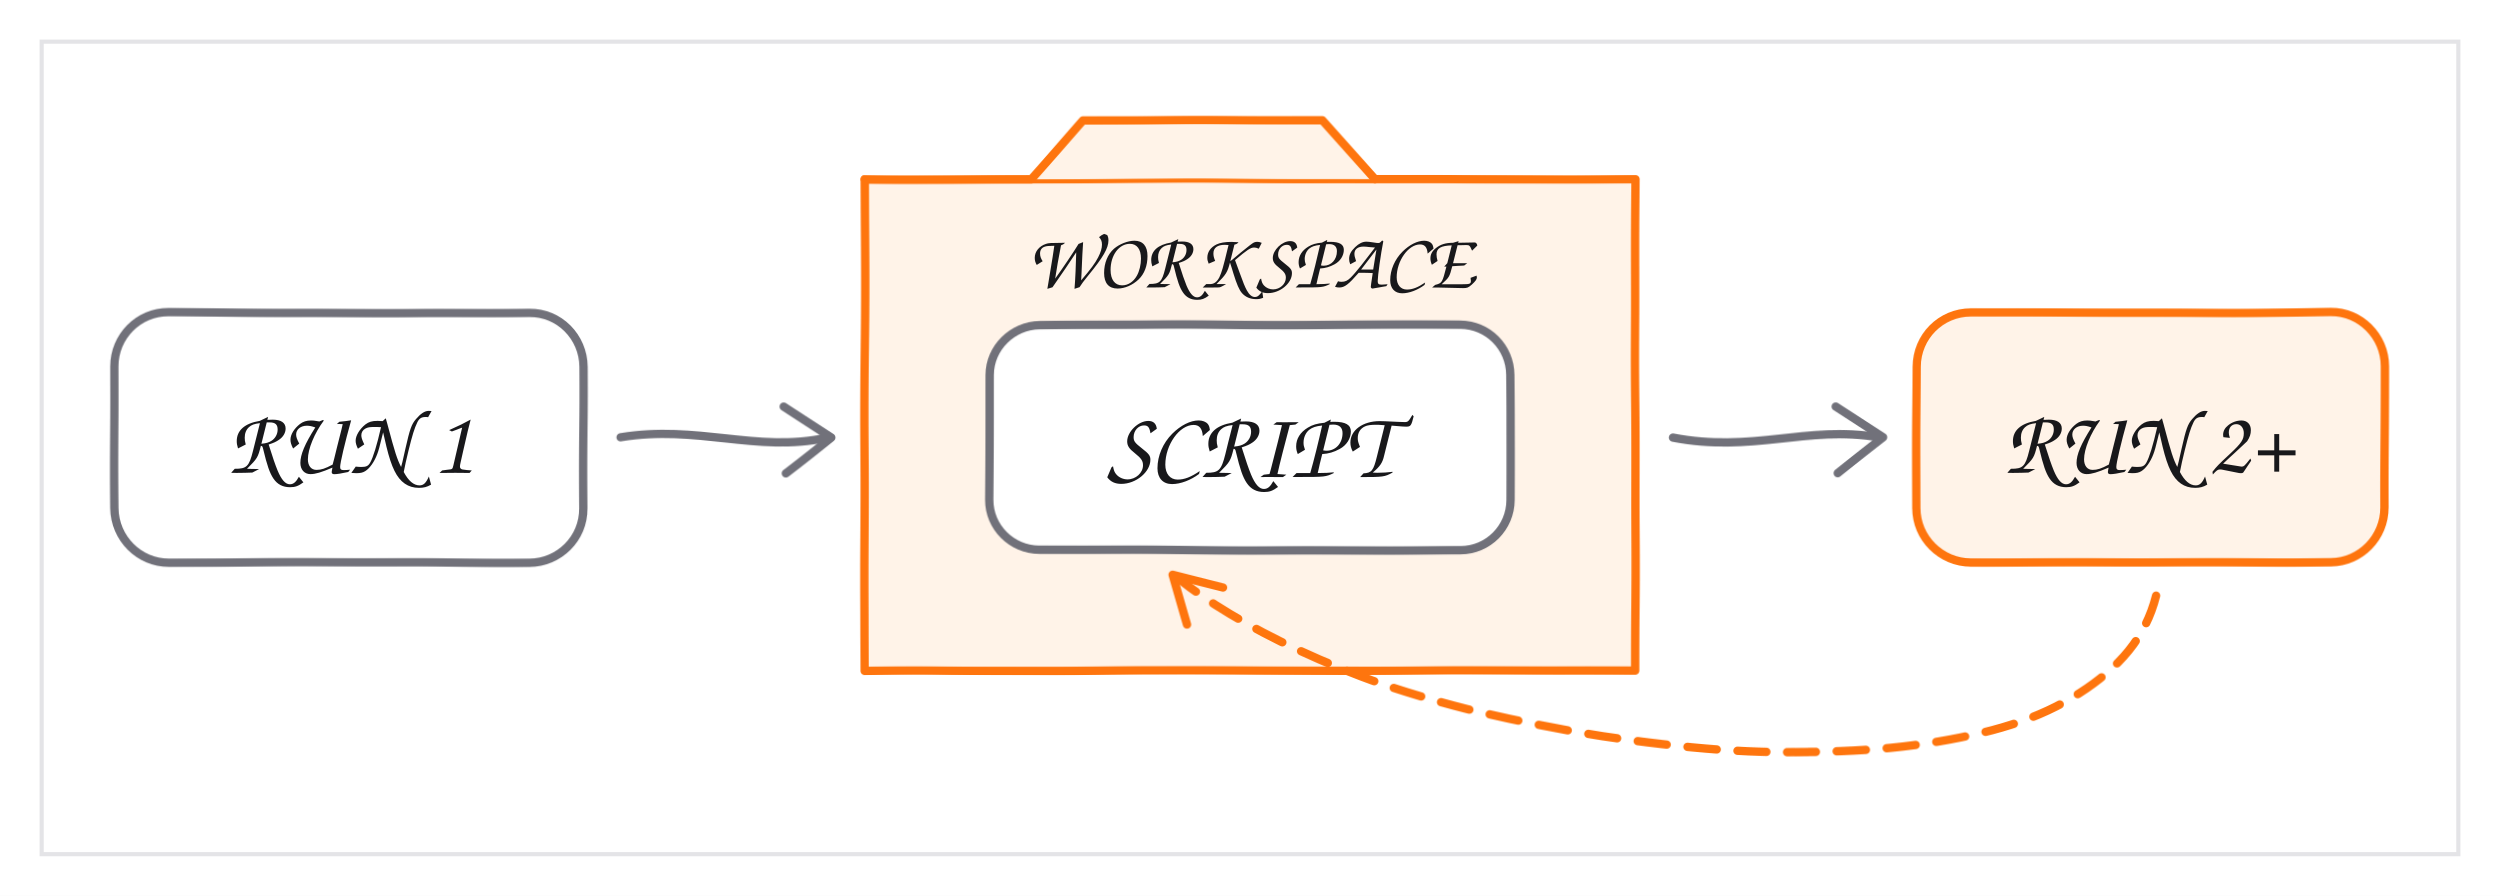
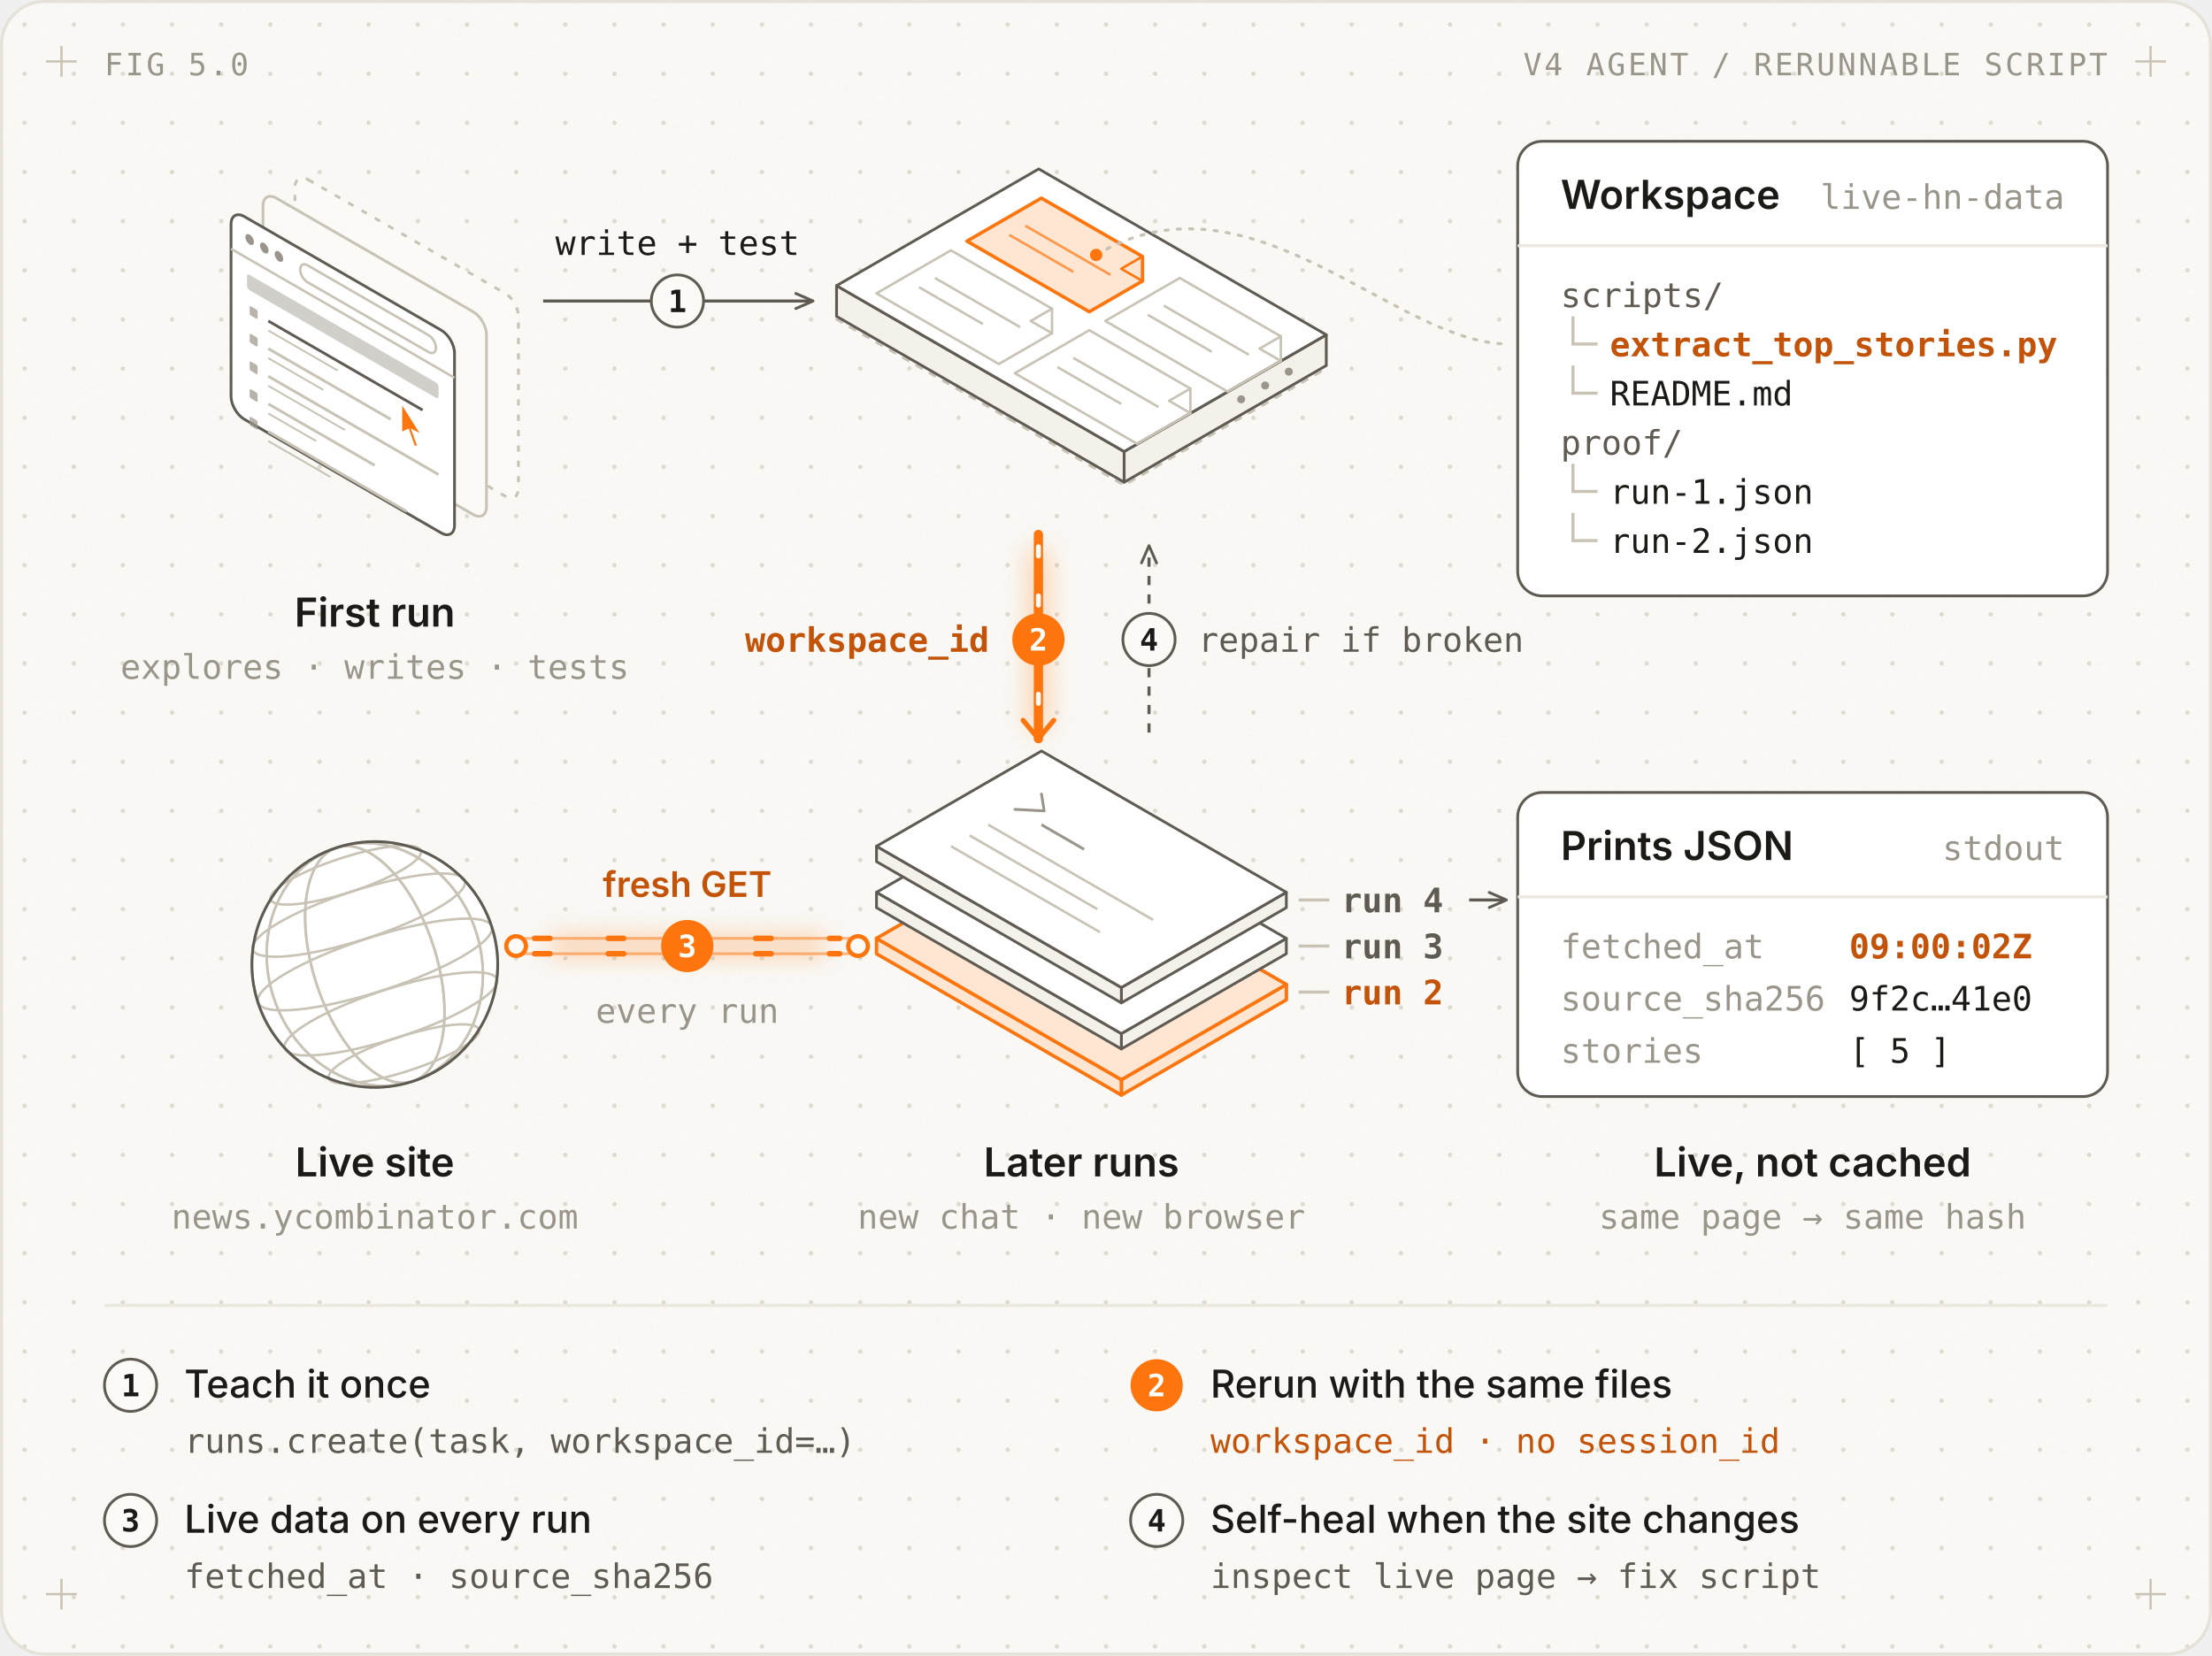
- <svg xmlns="http://www.w3.org/2000/svg" width="1200" height="430" viewBox="0 0 1200 430" role="img" aria-labelledby="title desc">
+ <svg xmlns="http://www.w3.org/2000/svg" viewBox="0 0 720 539" width="720" height="539" role="img" aria-labelledby="t d" fill="none">
+   <style>.s{font-family:Geist, Inter, -apple-system, BlinkMacSystemFont, 'Segoe UI', Helvetica, Arial, sans-serif}.m{font-family:'Geist Mono', ui-monospace, SFMono-Regular, Menlo, monospace}text{font-kerning:normal}@keyframes fr{to{stroke-dashoffset:-24}}@keyframes fl{to{stroke-dashoffset:24}}@keyframes fd{to{stroke-dashoffset:-16}}@keyframes cur{0%,100%{transform:translate(0,0)}35%,50%{transform:translate(-30px,9px)}75%{transform:translate(-14px,18px)}}@media (prefers-reduced-motion:no-preference){.pkr{animation:fr 1s linear infinite}.pkl{animation:fl 1.5s linear infinite}.pkd{animation:fd 1.2s linear infinite}.cur{animation:cur 6s ease-in-out infinite}}@keyframes spin{0%{transform:scaleX(0)}16.7%{transform:scaleX(.5)}33.3%{transform:scaleX(.866)}50%{transform:scaleX(1)}66.7%{transform:scaleX(.866)}83.3%{transform:scaleX(.5)}100%{transform:scaleX(0)}}.ma{display:none}@media (prefers-reduced-motion:no-preference){.ms{display:none}.ma{display:inline}.mer{transform-origin:122px 314px;animation:spin 18s linear infinite}}@keyframes pl0{0%,31.8%{fill-opacity:1;stroke-opacity:1}33.3%,100%{fill-opacity:0;stroke-opacity:0}}@keyframes v0{0%,31.8%{fill-opacity:1}33.3%,100%{fill-opacity:0}}@keyframes rl0{0%,0.0%{fill:#5F5B53}1.5%,31.8%{fill:#C4530A}33.3%,100%{fill:#5F5B53}}@media (prefers-reduced-motion:no-preference){.pl0{animation:pl0 7.5s linear infinite}.v0{animation:v0 7.5s linear infinite}.rl0{animation:rl0 7.5s linear infinite}}@keyframes pl1{0%,33.3%{fill-opacity:0;stroke-opacity:0}34.8%,65.2%{fill-opacity:1;stroke-opacity:1}66.7%,100%{fill-opacity:0;stroke-opacity:0}}@keyframes v1{0%,33.3%{fill-opacity:0}34.8%,65.2%{fill-opacity:1}66.7%,100%{fill-opacity:0}}@keyframes rl1{0%,33.3%{fill:#5F5B53}34.8%,65.2%{fill:#C4530A}66.7%,100%{fill:#5F5B53}}@media (prefers-reduced-motion:no-preference){.pl1{animation:pl1 7.5s linear infinite}.v1{animation:v1 7.5s linear infinite}.rl1{animation:rl1 7.5s linear infinite}}@keyframes pl2{0%,66.7%{fill-opacity:0;stroke-opacity:0}68.2%,98.5%{fill-opacity:1;stroke-opacity:1}100%{fill-opacity:0;stroke-opacity:0}}@keyframes v2{0%,66.7%{fill-opacity:0}68.2%,98.5%{fill-opacity:1}100%{fill-opacity:0}}@keyframes rl2{0%,66.7%{fill:#5F5B53}68.2%,98.5%{fill:#C4530A}100.0%,100%{fill:#5F5B53}}@media (prefers-reduced-motion:no-preference){.pl2{animation:pl2 7.5s linear infinite}.v2{animation:v2 7.5s linear infinite}.rl2{animation:rl2 7.5s linear infinite}}.rl0{fill:#C4530A}</style>
  <defs>
-     <filter id="rough">
-       <feTurbulence type="fractalNoise" baseFrequency=".01" numOctaves="2" seed="23" result="noise" />
-       <feDisplacementMap in="SourceGraphic" in2="noise" scale="1.4" />
+     <pattern id="dots" width="16" height="16" patternUnits="userSpaceOnUse">
+       <circle cx="8" cy="8" r="0.7" fill="#DDD8CD" />
+     </pattern>
+     <filter id="grain" x="0" y="0" width="100%" height="100%">
+       <feTurbulence type="fractalNoise" baseFrequency="0.9" numOctaves="2" seed="7" stitchTiles="stitch" />
+       <feColorMatrix values="0 0 0 0 0.5  0 0 0 0 0.5  0 0 0 0 0.5  0 0 0 0.05 0" />
+     </filter>
+     <clipPath id="card">
+       <rect x="0.5" y="0.5" width="719" height="538" rx="14" />
+     </clipPath>
+     <marker id="ah" viewBox="0 0 10 10" refX="8.5" refY="5" markerWidth="7" markerHeight="7" orient="auto-start-reverse">
+       <path d="M1 1.5 L9 5 L1 8.5" stroke="#5F5B53" stroke-width="1.3" fill="none" stroke-linejoin="round" stroke-linecap="round" />
+     </marker>
+     <marker id="ao" viewBox="0 0 10 10" refX="8.5" refY="5" markerWidth="7" markerHeight="7" orient="auto-start-reverse">
+       <path d="M1 1.5 L9 5 L1 8.5" stroke="#FE750E" stroke-width="1.3" fill="none" stroke-linejoin="round" stroke-linecap="round" />
+     </marker>
+     <filter id="glow" filterUnits="userSpaceOnUse" x="0" y="0" width="720" height="539">
+       <feGaussianBlur stdDeviation="4" />
    </filter>
  </defs>
-   <rect width="1200" height="430" fill="#FFFFFF" />
-   <rect x="20" y="20" width="1160" height="390" fill="none" stroke="#E4E4E7" stroke-width="2" />
-   <g fill="none" stroke-linecap="round" stroke-linejoin="round" filter="url(#rough)">
-     <rect x="55" y="150" width="225" height="120" rx="26" fill="#FFFFFF" stroke="#71717A" stroke-width="4" />
-     <path d="M298 210 C335 204 362 217 397 210" stroke="#71717A" stroke-width="4" />
-     <path d="M376 195 L399 210 L377 227" stroke="#71717A" stroke-width="4" />
-     <path d="M415 86 L785 86 L785 322 L415 322 Z" fill="#FFF3E8" stroke="#FE750E" stroke-width="4" />
-     <path d="M415 86 L495 86 L520 58 L635 58 L660 86" fill="#FFF3E8" stroke="#FE750E" stroke-width="4" />
-     <rect x="475" y="156" width="250" height="108" rx="24" fill="#FFFFFF" stroke="#71717A" stroke-width="4" />
-     <path d="M803 210 C840 217 867 204 902 210" stroke="#71717A" stroke-width="4" />
-     <path d="M881 195 L904 210 L882 227" stroke="#71717A" stroke-width="4" />
-     <rect x="920" y="150" width="225" height="120" rx="26" fill="#FFF3E8" stroke="#FE750E" stroke-width="4" />
-     <path d="M1035 286 C1015 364 870 379 710 342 C646 327 592 299 566 278" stroke="#FE750E" stroke-width="4" stroke-dasharray="14 10" />
-     <path d="M587 282 L563 276 L570 300" stroke="#FE750E" stroke-width="4" />
-   </g>
-   <g font-family="Virgil, Comic Sans MS, cursive" text-anchor="middle">
-     <text x="168" y="227" font-size="44" fill="#18181B">RUN 1</text>
-     <text x="600" y="138" font-size="38" fill="#18181B">WORKSPACE</text>
-     <text x="600" y="229" font-size="46" fill="#18181B">SCRIPT</text>
-     <text x="1032" y="227" font-size="44" fill="#18181B">RUN 2+</text>
-   </g>
+   <rect x="0.5" y="0.5" width="719" height="538" rx="14" fill="#FBFAF7" />
+   <g clip-path="url(#card)">
+     <rect width="720" height="539" fill="url(#dots)" />
+     <rect width="720" height="539" filter="url(#grain)" />
+   </g>
+   <rect x="0.5" y="0.5" width="719" height="538" rx="14" fill="none" stroke="#E6E2D9" />
+   <path d="M15 20h10M20 15v10" stroke="#C9C3B6" stroke-width="0.75" />
+   <path d="M695 20h10M700 15v10" stroke="#C9C3B6" stroke-width="0.75" />
+   <path d="M15 519h10M20 514v10" stroke="#C9C3B6" stroke-width="0.75" />
+   <path d="M695 519h10M700 514v10" stroke="#C9C3B6" stroke-width="0.75" />
+   <text x="34.0" y="24.5" font-size="10" fill="#9A958A" letter-spacing="0.08em" class="m">FIG 5.0</text>
+   <text x="686.0" y="24.5" font-size="10" fill="#9A958A" text-anchor="end" letter-spacing="0.08em" class="m">V4 AGENT / RERUNNABLE SCRIPT</text>
+   <g transform="matrix(0.866,0.5,0,1,96.0,122.0)">
+     <rect x="0" y="-66" width="84" height="66" rx="5" fill="#FBFAF7" stroke="#C9C3B6" stroke-width="0.9" stroke-dasharray="2 3" vector-effect="non-scaling-stroke" />
+   </g>
+   <g transform="matrix(0.866,0.5,0,1,85.6,128.0)">
+     <rect x="0" y="-66" width="84" height="66" rx="5" fill="#FBFAF7" stroke="#C9C3B6" stroke-width="0.9" vector-effect="non-scaling-stroke" />
+   </g>
+   <g transform="matrix(0.866,0.5,0,1,75.2,134.0)">
+     <rect x="0" y="-66" width="84" height="66" rx="5" fill="#FFFFFF" stroke="#5F5B53" stroke-width="0.9" vector-effect="non-scaling-stroke" />
+     <line x1="0" y1="-53" x2="84" y2="-53" stroke="#C9C3B6" stroke-width="0.8" vector-effect="non-scaling-stroke" />
+     <circle cx="7.0" cy="-59.5" r="1.6" fill="#9A958A" />
+     <circle cx="12.5" cy="-59.5" r="1.6" fill="#9A958A" />
+     <circle cx="18.0" cy="-59.5" r="1.6" fill="#9A958A" />
+     <rect x="26" y="-62" width="51" height="5.5" rx="2.75" stroke="#C9C3B6" stroke-width="0.8" vector-effect="non-scaling-stroke" />
+     <rect x="6" y="-48" width="72" height="5" rx="1" fill="#9A958A" fill-opacity=".45" />
+     <rect x="7" y="-38" width="3" height="3" rx=".5" fill="#9A958A" fill-opacity=".7" />
+     <line x1="14" y1="-36.5" x2="72" y2="-36.5" stroke="#5F5B53" stroke-width="0.9" vector-effect="non-scaling-stroke" />
+     <line x1="14" y1="-33.4" x2="40.1" y2="-33.4" stroke="#C9C3B6" stroke-width="0.6" vector-effect="non-scaling-stroke" />
+     <rect x="7" y="-29" width="3" height="3" rx=".5" fill="#9A958A" fill-opacity=".7" />
+     <line x1="14" y1="-27.5" x2="60" y2="-27.5" stroke="#C9C3B6" stroke-width="0.9" vector-effect="non-scaling-stroke" />
+     <line x1="14" y1="-24.4" x2="34.7" y2="-24.4" stroke="#C9C3B6" stroke-width="0.6" vector-effect="non-scaling-stroke" />
+     <rect x="7" y="-20" width="3" height="3" rx=".5" fill="#9A958A" fill-opacity=".7" />
+     <line x1="14" y1="-18.5" x2="78" y2="-18.5" stroke="#C9C3B6" stroke-width="0.9" vector-effect="non-scaling-stroke" />
+     <line x1="14" y1="-15.4" x2="42.8" y2="-15.4" stroke="#C9C3B6" stroke-width="0.6" vector-effect="non-scaling-stroke" />
+     <rect x="7" y="-11" width="3" height="3" rx=".5" fill="#9A958A" fill-opacity=".7" />
+     <line x1="14" y1="-9.5" x2="54" y2="-9.5" stroke="#C9C3B6" stroke-width="0.9" vector-effect="non-scaling-stroke" />
+     <line x1="14" y1="-6.4" x2="32.0" y2="-6.4" stroke="#C9C3B6" stroke-width="0.6" vector-effect="non-scaling-stroke" />
+     <rect x="7" y="-2" width="3" height="3" rx=".5" fill="#9A958A" fill-opacity=".7" />
+     <line x1="14" y1="-0.5" x2="66" y2="-0.5" stroke="#C9C3B6" stroke-width="0.9" vector-effect="non-scaling-stroke" />
+     <line x1="14" y1="2.6" x2="37.4" y2="2.6" stroke="#C9C3B6" stroke-width="0.6" vector-effect="non-scaling-stroke" />
+     <path class="cur" d="M64 -35 l0 10 l2.6 -2.4 l2.2 4.4 l1.6 -0.8 l-2.2 -4.2 l3.6 -0.2z" fill="#FE750E" stroke="#FFFFFF" stroke-width="0.6" vector-effect="non-scaling-stroke" />
+   </g>
+   <polyline points="272.3,104.0 365.9,158.0 431.7,120.0" stroke="#C9C3B6" stroke-width="0.8" stroke-dasharray="2 3" stroke-linejoin="round" stroke-linecap="round" />
+   <polygon points="431.7,109.0 365.9,147.0 365.9,157.0 431.7,119.0" fill="#F4F1EA" stroke="#5F5B53" stroke-width="0.9" stroke-linejoin="round" stroke-linecap="round" />
+   <polygon points="272.3,93.0 365.9,147.0 365.9,157.0 272.3,103.0" fill="#F4F1EA" stroke="#5F5B53" stroke-width="0.9" stroke-linejoin="round" stroke-linecap="round" />
+   <polygon points="338.1,55.0 431.7,109.0 365.9,147.0 272.3,93.0" fill="#FFFFFF" stroke="#5F5B53" stroke-width="0.9" stroke-linejoin="round" stroke-linecap="round" />
+   <g transform="matrix(0.866,0.5,-0.866,0.5,338.1,55.0)">
+     <path d="M10 9 h38 l8 8 v20 h-46 z" stroke="#FE750E" stroke-width="1.1" fill="#FFE6D2" vector-effect="non-scaling-stroke" stroke-linejoin="round" stroke-linecap="round" />
+     <path d="M48 9 v8 h8" stroke="#FE750E" stroke-width=".8" vector-effect="non-scaling-stroke" stroke-linejoin="round" stroke-linecap="round" />
+     <line x1="16" y1="21" x2="48" y2="21" stroke="#FE750E" stroke-opacity="0.7" stroke-width=".8" vector-effect="non-scaling-stroke" />
+     <line x1="16" y1="27" x2="40" y2="27" stroke="#FE750E" stroke-opacity="0.7" stroke-width=".8" vector-effect="non-scaling-stroke" />
+     <path d="M62 9 h38 l8 8 v20 h-46 z" stroke="#C9C3B6" stroke-width="0.8" vector-effect="non-scaling-stroke" stroke-linejoin="round" stroke-linecap="round" />
+     <path d="M100 9 v8 h8" stroke="#C9C3B6" stroke-width=".8" vector-effect="non-scaling-stroke" stroke-linejoin="round" stroke-linecap="round" />
+     <line x1="68" y1="21" x2="100" y2="21" stroke="#C9C3B6" stroke-opacity="1" stroke-width=".8" vector-effect="non-scaling-stroke" />
+     <line x1="68" y1="27" x2="92" y2="27" stroke="#C9C3B6" stroke-opacity="1" stroke-width=".8" vector-effect="non-scaling-stroke" />
+     <path d="M10 43 h38 l8 8 v20 h-46 z" stroke="#C9C3B6" stroke-width="0.8" vector-effect="non-scaling-stroke" stroke-linejoin="round" stroke-linecap="round" />
+     <path d="M48 43 v8 h8" stroke="#C9C3B6" stroke-width=".8" vector-effect="non-scaling-stroke" stroke-linejoin="round" stroke-linecap="round" />
+     <line x1="16" y1="55" x2="48" y2="55" stroke="#C9C3B6" stroke-opacity="1" stroke-width=".8" vector-effect="non-scaling-stroke" />
+     <line x1="16" y1="61" x2="40" y2="61" stroke="#C9C3B6" stroke-opacity="1" stroke-width=".8" vector-effect="non-scaling-stroke" />
+     <path d="M62 43 h38 l8 8 v20 h-46 z" stroke="#C9C3B6" stroke-width="0.8" vector-effect="non-scaling-stroke" stroke-linejoin="round" stroke-linecap="round" />
+     <path d="M100 43 v8 h8" stroke="#C9C3B6" stroke-width=".8" vector-effect="non-scaling-stroke" stroke-linejoin="round" stroke-linecap="round" />
+     <line x1="68" y1="55" x2="100" y2="55" stroke="#C9C3B6" stroke-opacity="1" stroke-width=".8" vector-effect="non-scaling-stroke" />
+     <line x1="68" y1="61" x2="92" y2="61" stroke="#C9C3B6" stroke-opacity="1" stroke-width=".8" vector-effect="non-scaling-stroke" />
+   </g>
+   <circle cx="419.5" cy="121.0" r="1.3" fill="#9A958A" />
+   <circle cx="411.8" cy="125.5" r="1.3" fill="#9A958A" />
+   <circle cx="404.0" cy="130.0" r="1.3" fill="#9A958A" />
+   <rect x="494" y="46" width="192" height="148" rx="8" fill="#FFFFFF" stroke="#5F5B53" stroke-width="0.9" />
+   <text x="508.0" y="68.0" font-size="13" fill="#1B1A17" font-weight="600" class="s">Workspace</text>
+   <text x="672.0" y="68.0" font-size="11" fill="#9A958A" text-anchor="end" class="m">live-hn-data</text>
+   <line x1="494" y1="80" x2="686" y2="80" stroke="#ECE8DF" stroke-width="1" />
+   <text x="508.0" y="100.0" font-size="11" fill="#5F5B53" class="m">scripts/</text>
+   <text x="524.0" y="116.0" font-size="11" fill="#C4530A" font-weight="600" class="m">extract_top_stories.py</text>
+   <path d="M512 103 V112h8" stroke="#C9C3B6" stroke-width="1" />
+   <text x="524.0" y="132.0" font-size="11" fill="#1B1A17" class="m">README.md</text>
+   <path d="M512 119 V128h8" stroke="#C9C3B6" stroke-width="1" />
+   <text x="508.0" y="148.0" font-size="11" fill="#5F5B53" class="m">proof/</text>
+   <text x="524.0" y="164.0" font-size="11" fill="#1B1A17" class="m">run-1.json</text>
+   <path d="M512 151 V160h8" stroke="#C9C3B6" stroke-width="1" />
+   <text x="524.0" y="180.0" font-size="11" fill="#1B1A17" class="m">run-2.json</text>
+   <path d="M512 167 V176h8" stroke="#C9C3B6" stroke-width="1" />
+   <path d="M356.8 83.0 C406.8 53.0 454 112.0 491 112.0" stroke="#C9C3B6" stroke-width="1" stroke-dasharray="1 3" stroke-linecap="round" />
+   <circle cx="356.8" cy="83.0" r="2" fill="#FE750E" />
+   <path d="M176.8 98.0 H264.3" stroke="#5F5B53" stroke-width="1" marker-end="url(#ah)" />
+   <circle cx="220.5" cy="98.0" r="8.5" fill="#FBFAF7" stroke="#5F5B53" stroke-width="0.9" />
+   <text x="220.5" y="101.6" font-size="10" fill="#1B1A17" font-weight="600" text-anchor="middle" letter-spacing="0" class="m">1</text>
+   <text x="220.5" y="83.0" font-size="11" fill="#1B1A17" text-anchor="middle" class="m">write + test</text>
+   <polygon points="418.7,320.5 365.0,351.5 365.0,356.5 418.7,325.5" fill="#F4F1EA" stroke="#5F5B53" stroke-width="0.9" stroke-linejoin="round" stroke-linecap="round" />
+   <polygon points="285.3,305.5 365.0,351.5 365.0,356.5 285.3,310.5" fill="#F4F1EA" stroke="#5F5B53" stroke-width="0.9" stroke-linejoin="round" stroke-linecap="round" />
+   <polygon points="339.0,274.5 418.7,320.5 365.0,351.5 285.3,305.5" fill="#FFFFFF" stroke="#5F5B53" stroke-width="0.9" stroke-linejoin="round" stroke-linecap="round" />
+   <g class="pl0" fill="#FFE6D2" stroke="#FE750E" stroke-width="1.1" stroke-linejoin="round" stroke-linecap="round" fill-opacity="1" stroke-opacity="1">
+     <polygon points="418.7,320.5 365.0,351.5 365.0,356.5 418.7,325.5" />
+     <polygon points="285.3,305.5 365.0,351.5 365.0,356.5 285.3,310.5" />
+     <polygon points="339.0,274.5 418.7,320.5 365.0,351.5 285.3,305.5" />
+   </g>
+   <g transform="matrix(0.866,0.5,-0.866,0.5,339.0,274.5)">
+     <path d="M14 14 l6 5 l-6 5" stroke="#9A958A" stroke-width=".9" vector-effect="non-scaling-stroke" stroke-linejoin="round" stroke-linecap="round" />
+     <line x1="24" y1="24" x2="40" y2="24" stroke="#9A958A" stroke-width=".9" vector-effect="non-scaling-stroke" />
+     <line x1="14" y1="34" x2="76" y2="34" stroke="#C9C3B6" stroke-width=".8" vector-effect="non-scaling-stroke" />
+     <line x1="14" y1="41" x2="62" y2="41" stroke="#C9C3B6" stroke-width=".8" vector-effect="non-scaling-stroke" />
+     <line x1="14" y1="48" x2="70" y2="48" stroke="#C9C3B6" stroke-width=".8" vector-effect="non-scaling-stroke" />
+   </g>
+   <polygon points="418.7,305.5 365.0,336.5 365.0,341.5 418.7,310.5" fill="#F4F1EA" stroke="#5F5B53" stroke-width="0.9" stroke-linejoin="round" stroke-linecap="round" />
+   <polygon points="285.3,290.5 365.0,336.5 365.0,341.5 285.3,295.5" fill="#F4F1EA" stroke="#5F5B53" stroke-width="0.9" stroke-linejoin="round" stroke-linecap="round" />
+   <polygon points="339.0,259.5 418.7,305.5 365.0,336.5 285.3,290.5" fill="#FFFFFF" stroke="#5F5B53" stroke-width="0.9" stroke-linejoin="round" stroke-linecap="round" />
+   <g class="pl1" fill="#FFE6D2" stroke="#FE750E" stroke-width="1.1" stroke-linejoin="round" stroke-linecap="round" fill-opacity="0" stroke-opacity="0">
+     <polygon points="418.7,305.5 365.0,336.5 365.0,341.5 418.7,310.5" />
+     <polygon points="285.3,290.5 365.0,336.5 365.0,341.5 285.3,295.5" />
+     <polygon points="339.0,259.5 418.7,305.5 365.0,336.5 285.3,290.5" />
+   </g>
+   <g transform="matrix(0.866,0.5,-0.866,0.5,339.0,259.5)">
+     <path d="M14 14 l6 5 l-6 5" stroke="#9A958A" stroke-width=".9" vector-effect="non-scaling-stroke" stroke-linejoin="round" stroke-linecap="round" />
+     <line x1="24" y1="24" x2="40" y2="24" stroke="#9A958A" stroke-width=".9" vector-effect="non-scaling-stroke" />
+     <line x1="14" y1="34" x2="76" y2="34" stroke="#C9C3B6" stroke-width=".8" vector-effect="non-scaling-stroke" />
+     <line x1="14" y1="41" x2="62" y2="41" stroke="#C9C3B6" stroke-width=".8" vector-effect="non-scaling-stroke" />
+     <line x1="14" y1="48" x2="70" y2="48" stroke="#C9C3B6" stroke-width=".8" vector-effect="non-scaling-stroke" />
+   </g>
+   <polygon points="418.7,290.5 365.0,321.5 365.0,326.5 418.7,295.5" fill="#F4F1EA" stroke="#5F5B53" stroke-width="0.9" stroke-linejoin="round" stroke-linecap="round" />
+   <polygon points="285.3,275.5 365.0,321.5 365.0,326.5 285.3,280.5" fill="#F4F1EA" stroke="#5F5B53" stroke-width="0.9" stroke-linejoin="round" stroke-linecap="round" />
+   <polygon points="339.0,244.5 418.7,290.5 365.0,321.5 285.3,275.5" fill="#FFFFFF" stroke="#5F5B53" stroke-width="0.9" stroke-linejoin="round" stroke-linecap="round" />
+   <g class="pl2" fill="#FFE6D2" stroke="#FE750E" stroke-width="1.1" stroke-linejoin="round" stroke-linecap="round" fill-opacity="0" stroke-opacity="0">
+     <polygon points="418.7,290.5 365.0,321.5 365.0,326.5 418.7,295.5" />
+     <polygon points="285.3,275.5 365.0,321.5 365.0,326.5 285.3,280.5" />
+     <polygon points="339.0,244.5 418.7,290.5 365.0,321.5 285.3,275.5" />
+   </g>
+   <g transform="matrix(0.866,0.5,-0.866,0.5,339.0,244.5)">
+     <path d="M14 14 l6 5 l-6 5" stroke="#9A958A" stroke-width=".9" vector-effect="non-scaling-stroke" stroke-linejoin="round" stroke-linecap="round" />
+     <line x1="24" y1="24" x2="40" y2="24" stroke="#9A958A" stroke-width=".9" vector-effect="non-scaling-stroke" />
+     <line x1="14" y1="34" x2="76" y2="34" stroke="#C9C3B6" stroke-width=".8" vector-effect="non-scaling-stroke" />
+     <line x1="14" y1="41" x2="62" y2="41" stroke="#C9C3B6" stroke-width=".8" vector-effect="non-scaling-stroke" />
+     <line x1="14" y1="48" x2="70" y2="48" stroke="#C9C3B6" stroke-width=".8" vector-effect="non-scaling-stroke" />
+   </g>
+   <path d="M422.7 323.0 h10" stroke="#C9C3B6" stroke-width="1" />
+   <text x="436.7" y="327.0" font-size="11" fill="#5F5B53" font-weight="600" class="m rl0">run 2</text>
+   <path d="M422.7 308.0 h10" stroke="#C9C3B6" stroke-width="1" />
+   <text x="436.7" y="312.0" font-size="11" fill="#5F5B53" font-weight="600" class="m rl1">run 3</text>
+   <path d="M422.7 293.0 h10" stroke="#C9C3B6" stroke-width="1" />
+   <text x="436.7" y="297.0" font-size="11" fill="#5F5B53" font-weight="600" class="m rl2">run 4</text>
+   <rect x="335" y="178.0" width="6" height="60.5" rx="3" fill="#FE750E" fill-opacity="0.35" filter="url(#glow)" />
+   <path d="M338 174.0 V240.5" stroke="#FE750E" stroke-width="3" stroke-linecap="round" />
+   <path d="M333 234.5 l5 6 l5 -6" stroke="#FE750E" stroke-width="1.6" stroke-linejoin="round" stroke-linecap="round" />
+   <path class="pkd" d="M338 178.0 V232.5" stroke="#FBFAF7" stroke-width="1.6" stroke-dasharray="3 13" stroke-linecap="round" />
+   <circle cx="338.0" cy="208.2" r="8.5" fill="#FE750E" />
+   <text x="338.0" y="211.8" font-size="10" fill="#FFFFFF" font-weight="600" text-anchor="middle" letter-spacing="0" class="m">2</text>
+   <text x="322.0" y="212.2" font-size="11" fill="#C4530A" font-weight="600" text-anchor="end" class="m">workspace_id</text>
+   <path d="M374 238.5 V178.0" stroke="#5F5B53" stroke-width="1" stroke-dasharray="3 3" marker-end="url(#ah)" />
+   <circle cx="374.0" cy="208.2" r="8.5" fill="#FBFAF7" stroke="#5F5B53" stroke-width="0.9" />
+   <text x="374.0" y="211.8" font-size="10" fill="#1B1A17" font-weight="600" text-anchor="middle" letter-spacing="0" class="m">4</text>
+   <text x="390.0" y="212.2" font-size="11" fill="#5F5B53" class="m">repair if broken</text>
+   <g transform="rotate(-18 122 314)">
+     <circle cx="122" cy="314" r="40" fill="#FFFFFF" />
+     <ellipse cx="122" cy="344.6" rx="25.7" ry="5.7" stroke="#C9C3B6" stroke-width="0.8" />
+     <ellipse cx="122" cy="330.9" rx="36.3" ry="8.0" stroke="#C9C3B6" stroke-width="0.8" />
+     <ellipse cx="122" cy="314.0" rx="40.0" ry="8.8" stroke="#C9C3B6" stroke-width="0.8" />
+     <ellipse cx="122" cy="297.1" rx="36.3" ry="8.0" stroke="#C9C3B6" stroke-width="0.8" />
+     <ellipse cx="122" cy="283.4" rx="25.7" ry="5.7" stroke="#C9C3B6" stroke-width="0.8" />
+     <g class="ms">
+       <ellipse cx="122" cy="314" rx="40" ry="40" transform="matrix(0.000,0,0,1,122.00,0)" stroke="#C9C3B6" stroke-width="0.8" vector-effect="non-scaling-stroke" />
+       <ellipse cx="122" cy="314" rx="40" ry="40" transform="matrix(0.500,0,0,1,61.00,0)" stroke="#C9C3B6" stroke-width="0.8" vector-effect="non-scaling-stroke" />
+       <ellipse cx="122" cy="314" rx="40" ry="40" transform="matrix(0.866,0,0,1,16.34,0)" stroke="#C9C3B6" stroke-width="0.8" vector-effect="non-scaling-stroke" />
+       <ellipse cx="122" cy="314" rx="40" ry="40" transform="matrix(1.000,0,0,1,0.00,0)" stroke="#C9C3B6" stroke-width="0.8" vector-effect="non-scaling-stroke" />
+       <ellipse cx="122" cy="314" rx="40" ry="40" transform="matrix(0.866,0,0,1,16.34,0)" stroke="#C9C3B6" stroke-width="0.8" vector-effect="non-scaling-stroke" />
+       <ellipse cx="122" cy="314" rx="40" ry="40" transform="matrix(0.500,0,0,1,61.00,0)" stroke="#C9C3B6" stroke-width="0.8" vector-effect="non-scaling-stroke" />
+     </g>
+     <g class="ma">
+       <g class="mer" style="animation-delay:0s">
+         <ellipse cx="122" cy="314" rx="40" ry="40" stroke="#C9C3B6" stroke-width="0.8" vector-effect="non-scaling-stroke" />
+       </g>
+       <g class="mer" style="animation-delay:-3s">
+         <ellipse cx="122" cy="314" rx="40" ry="40" stroke="#C9C3B6" stroke-width="0.8" vector-effect="non-scaling-stroke" />
+       </g>
+       <g class="mer" style="animation-delay:-6s">
+         <ellipse cx="122" cy="314" rx="40" ry="40" stroke="#C9C3B6" stroke-width="0.8" vector-effect="non-scaling-stroke" />
+       </g>
+       <g class="mer" style="animation-delay:-9s">
+         <ellipse cx="122" cy="314" rx="40" ry="40" stroke="#C9C3B6" stroke-width="0.8" vector-effect="non-scaling-stroke" />
+       </g>
+       <g class="mer" style="animation-delay:-12s">
+         <ellipse cx="122" cy="314" rx="40" ry="40" stroke="#C9C3B6" stroke-width="0.8" vector-effect="non-scaling-stroke" />
+       </g>
+       <g class="mer" style="animation-delay:-15s">
+         <ellipse cx="122" cy="314" rx="40" ry="40" stroke="#C9C3B6" stroke-width="0.8" vector-effect="non-scaling-stroke" />
+       </g>
+     </g>
+     <circle cx="122" cy="314" r="40" stroke="#5F5B53" stroke-width="0.9" />
+   </g>
+   <rect x="178.0" y="305.0" width="91.3" height="6" rx="3" fill="#FE750E" fill-opacity="0.35" filter="url(#glow)" />
+   <line x1="168.0" y1="305.5" x2="279.3" y2="305.5" stroke="#FE750E" stroke-width="0.9" stroke-opacity=".5" />
+   <line class="pkr" x1="174.0" y1="305.5" x2="273.3" y2="305.5" stroke="#FE750E" stroke-width="1.8" stroke-linecap="round" stroke-dasharray="5 19" />
+   <line x1="168.0" y1="310.5" x2="279.3" y2="310.5" stroke="#FE750E" stroke-width="0.9" stroke-opacity=".5" />
+   <line class="pkl" x1="174.0" y1="310.5" x2="273.3" y2="310.5" stroke="#FE750E" stroke-width="1.8" stroke-linecap="round" stroke-dasharray="5 19" />
+   <circle cx="168.0" cy="308.0" r="3.2" fill="#FBFAF7" stroke="#FE750E" stroke-width="1.4" />
+   <circle cx="279.3" cy="308.0" r="3.2" fill="#FBFAF7" stroke="#FE750E" stroke-width="1.4" />
+   <circle cx="223.7" cy="308.0" r="8.5" fill="#FE750E" />
+   <text x="223.7" y="311.6" font-size="10" fill="#FFFFFF" font-weight="600" text-anchor="middle" letter-spacing="0" class="m">3</text>
+   <text x="223.7" y="292.0" font-size="11.5" fill="#C4530A" font-weight="600" text-anchor="middle" class="s">fresh GET</text>
+   <text x="223.7" y="333.0" font-size="11" fill="#9A958A" text-anchor="middle" class="m">every run</text>
+   <rect x="494" y="258" width="192" height="99" rx="8" fill="#FFFFFF" stroke="#5F5B53" stroke-width="0.9" />
+   <text x="508.0" y="280.0" font-size="13" fill="#1B1A17" font-weight="600" class="s">Prints JSON</text>
+   <text x="672.0" y="280.0" font-size="11" fill="#9A958A" text-anchor="end" class="m">stdout</text>
+   <line x1="494" y1="292" x2="686" y2="292" stroke="#ECE8DF" stroke-width="1" />
+   <text x="508.0" y="312.0" font-size="11" fill="#9A958A" class="m">fetched_at</text>
+   <text x="601.9" y="312.0" font-size="11" fill="#C4530A" font-weight="600" class="m v0" fill-opacity="1">09:00:02Z</text>
+   <text x="601.9" y="312.0" font-size="11" fill="#C4530A" font-weight="600" class="m v1" fill-opacity="0">10:00:01Z</text>
+   <text x="601.9" y="312.0" font-size="11" fill="#C4530A" font-weight="600" class="m v2" fill-opacity="0">11:00:03Z</text>
+   <text x="508.0" y="329.0" font-size="11" fill="#9A958A" class="m">source_sha256</text>
+   <text x="601.9" y="329.0" font-size="11" fill="#1B1A17" class="m v0" fill-opacity="1">9f2c…41e0</text>
+   <text x="601.9" y="329.0" font-size="11" fill="#1B1A17" class="m v1" fill-opacity="0">9f2c…41e0</text>
+   <text x="601.9" y="329.0" font-size="11" fill="#1B1A17" class="m v2" fill-opacity="0">3b71…c08a</text>
+   <text x="508.0" y="346.0" font-size="11" fill="#9A958A" class="m">stories</text>
+   <text x="601.9" y="346.0" font-size="11" fill="#1B1A17" class="m">[ 5 ]</text>
+   <path d="M478.2 293.0 H490" stroke="#5F5B53" stroke-width="1" marker-end="url(#ah)" />
+   <text x="122.0" y="204.0" font-size="13" fill="#1B1A17" font-weight="600" text-anchor="middle" class="s">First run</text>
+   <text x="122.0" y="221.0" font-size="11" fill="#9A958A" text-anchor="middle" class="m">explores · writes · tests</text>
+   <text x="122.0" y="383.0" font-size="13" fill="#1B1A17" font-weight="600" text-anchor="middle" class="s">Live site</text>
+   <text x="122.0" y="400.0" font-size="11" fill="#9A958A" text-anchor="middle" class="m">news.ycombinator.com</text>
+   <text x="352.0" y="383.0" font-size="13" fill="#1B1A17" font-weight="600" text-anchor="middle" class="s">Later runs</text>
+   <text x="352.0" y="400.0" font-size="11" fill="#9A958A" text-anchor="middle" class="m">new chat · new browser</text>
+   <text x="590.0" y="383.0" font-size="13" fill="#1B1A17" font-weight="600" text-anchor="middle" class="s">Live, not cached</text>
+   <text x="590.0" y="400.0" font-size="11" fill="#9A958A" text-anchor="middle" class="m">same page → same hash</text>
+   <line x1="34" y1="425" x2="686" y2="425" stroke="#ECE8DF" stroke-width="1" />
+   <circle cx="42.5" cy="451.0" r="8.5" fill="#FBFAF7" stroke="#5F5B53" stroke-width="0.9" />
+   <text x="42.5" y="454.6" font-size="10" fill="#1B1A17" font-weight="600" text-anchor="middle" letter-spacing="0" class="m">1</text>
+   <text x="60.0" y="455.0" font-size="12.5" fill="#1B1A17" font-weight="500" class="s">Teach it once</text>
+   <text x="60.0" y="473.0" font-size="11" fill="#5F5B53" class="m">runs.create(task, workspace_id=…)</text>
+   <circle cx="376.5" cy="451.0" r="8.5" fill="#FE750E" />
+   <text x="376.5" y="454.6" font-size="10" fill="#FFFFFF" font-weight="600" text-anchor="middle" letter-spacing="0" class="m">2</text>
+   <text x="394.0" y="455.0" font-size="12.5" fill="#1B1A17" font-weight="500" class="s">Rerun with the same files</text>
+   <text x="394.0" y="473.0" font-size="11" fill="#C4530A" class="m">workspace_id · no session_id</text>
+   <circle cx="42.5" cy="495.0" r="8.5" fill="#FBFAF7" stroke="#5F5B53" stroke-width="0.9" />
+   <text x="42.5" y="498.6" font-size="10" fill="#1B1A17" font-weight="600" text-anchor="middle" letter-spacing="0" class="m">3</text>
+   <text x="60.0" y="499.0" font-size="12.5" fill="#1B1A17" font-weight="500" class="s">Live data on every run</text>
+   <text x="60.0" y="517.0" font-size="11" fill="#5F5B53" class="m">fetched_at · source_sha256</text>
+   <circle cx="376.5" cy="495.0" r="8.5" fill="#FBFAF7" stroke="#5F5B53" stroke-width="0.9" />
+   <text x="376.5" y="498.6" font-size="10" fill="#1B1A17" font-weight="600" text-anchor="middle" letter-spacing="0" class="m">4</text>
+   <text x="394.0" y="499.0" font-size="12.5" fill="#1B1A17" font-weight="500" class="s">Self-heal when the site changes</text>
+   <text x="394.0" y="517.0" font-size="11" fill="#5F5B53" class="m">inspect live page → fix script</text>
</svg>
